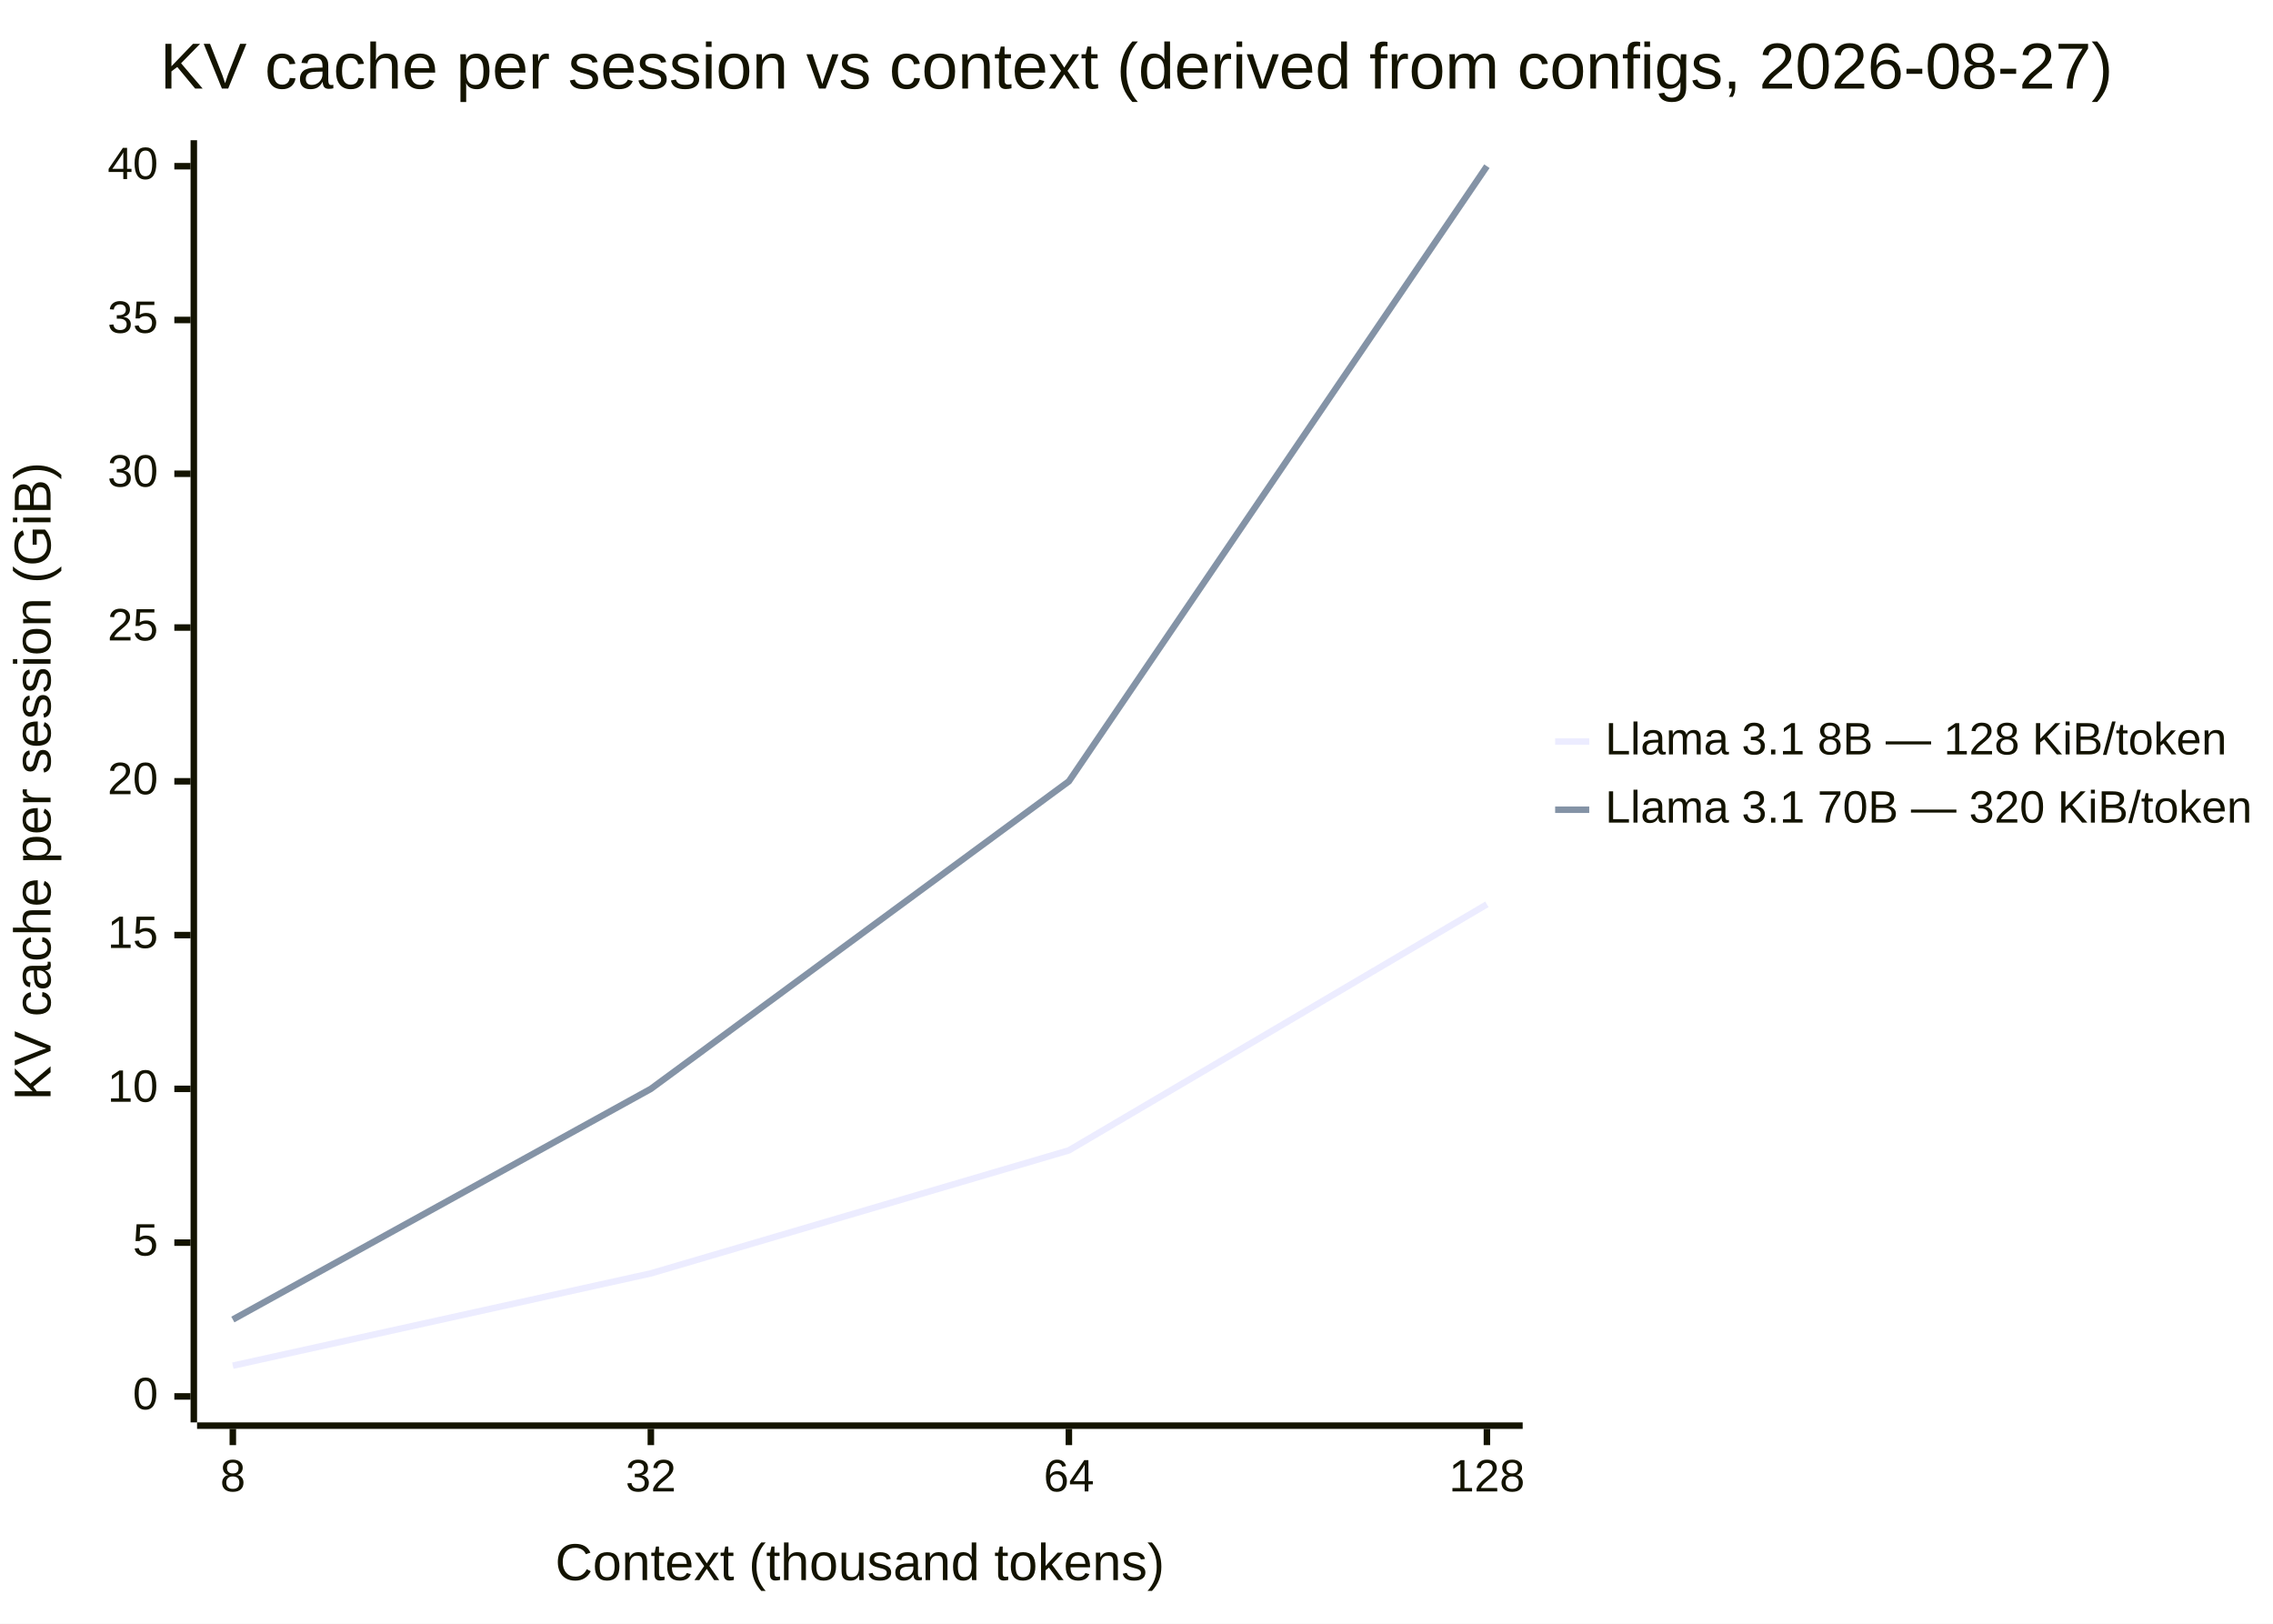
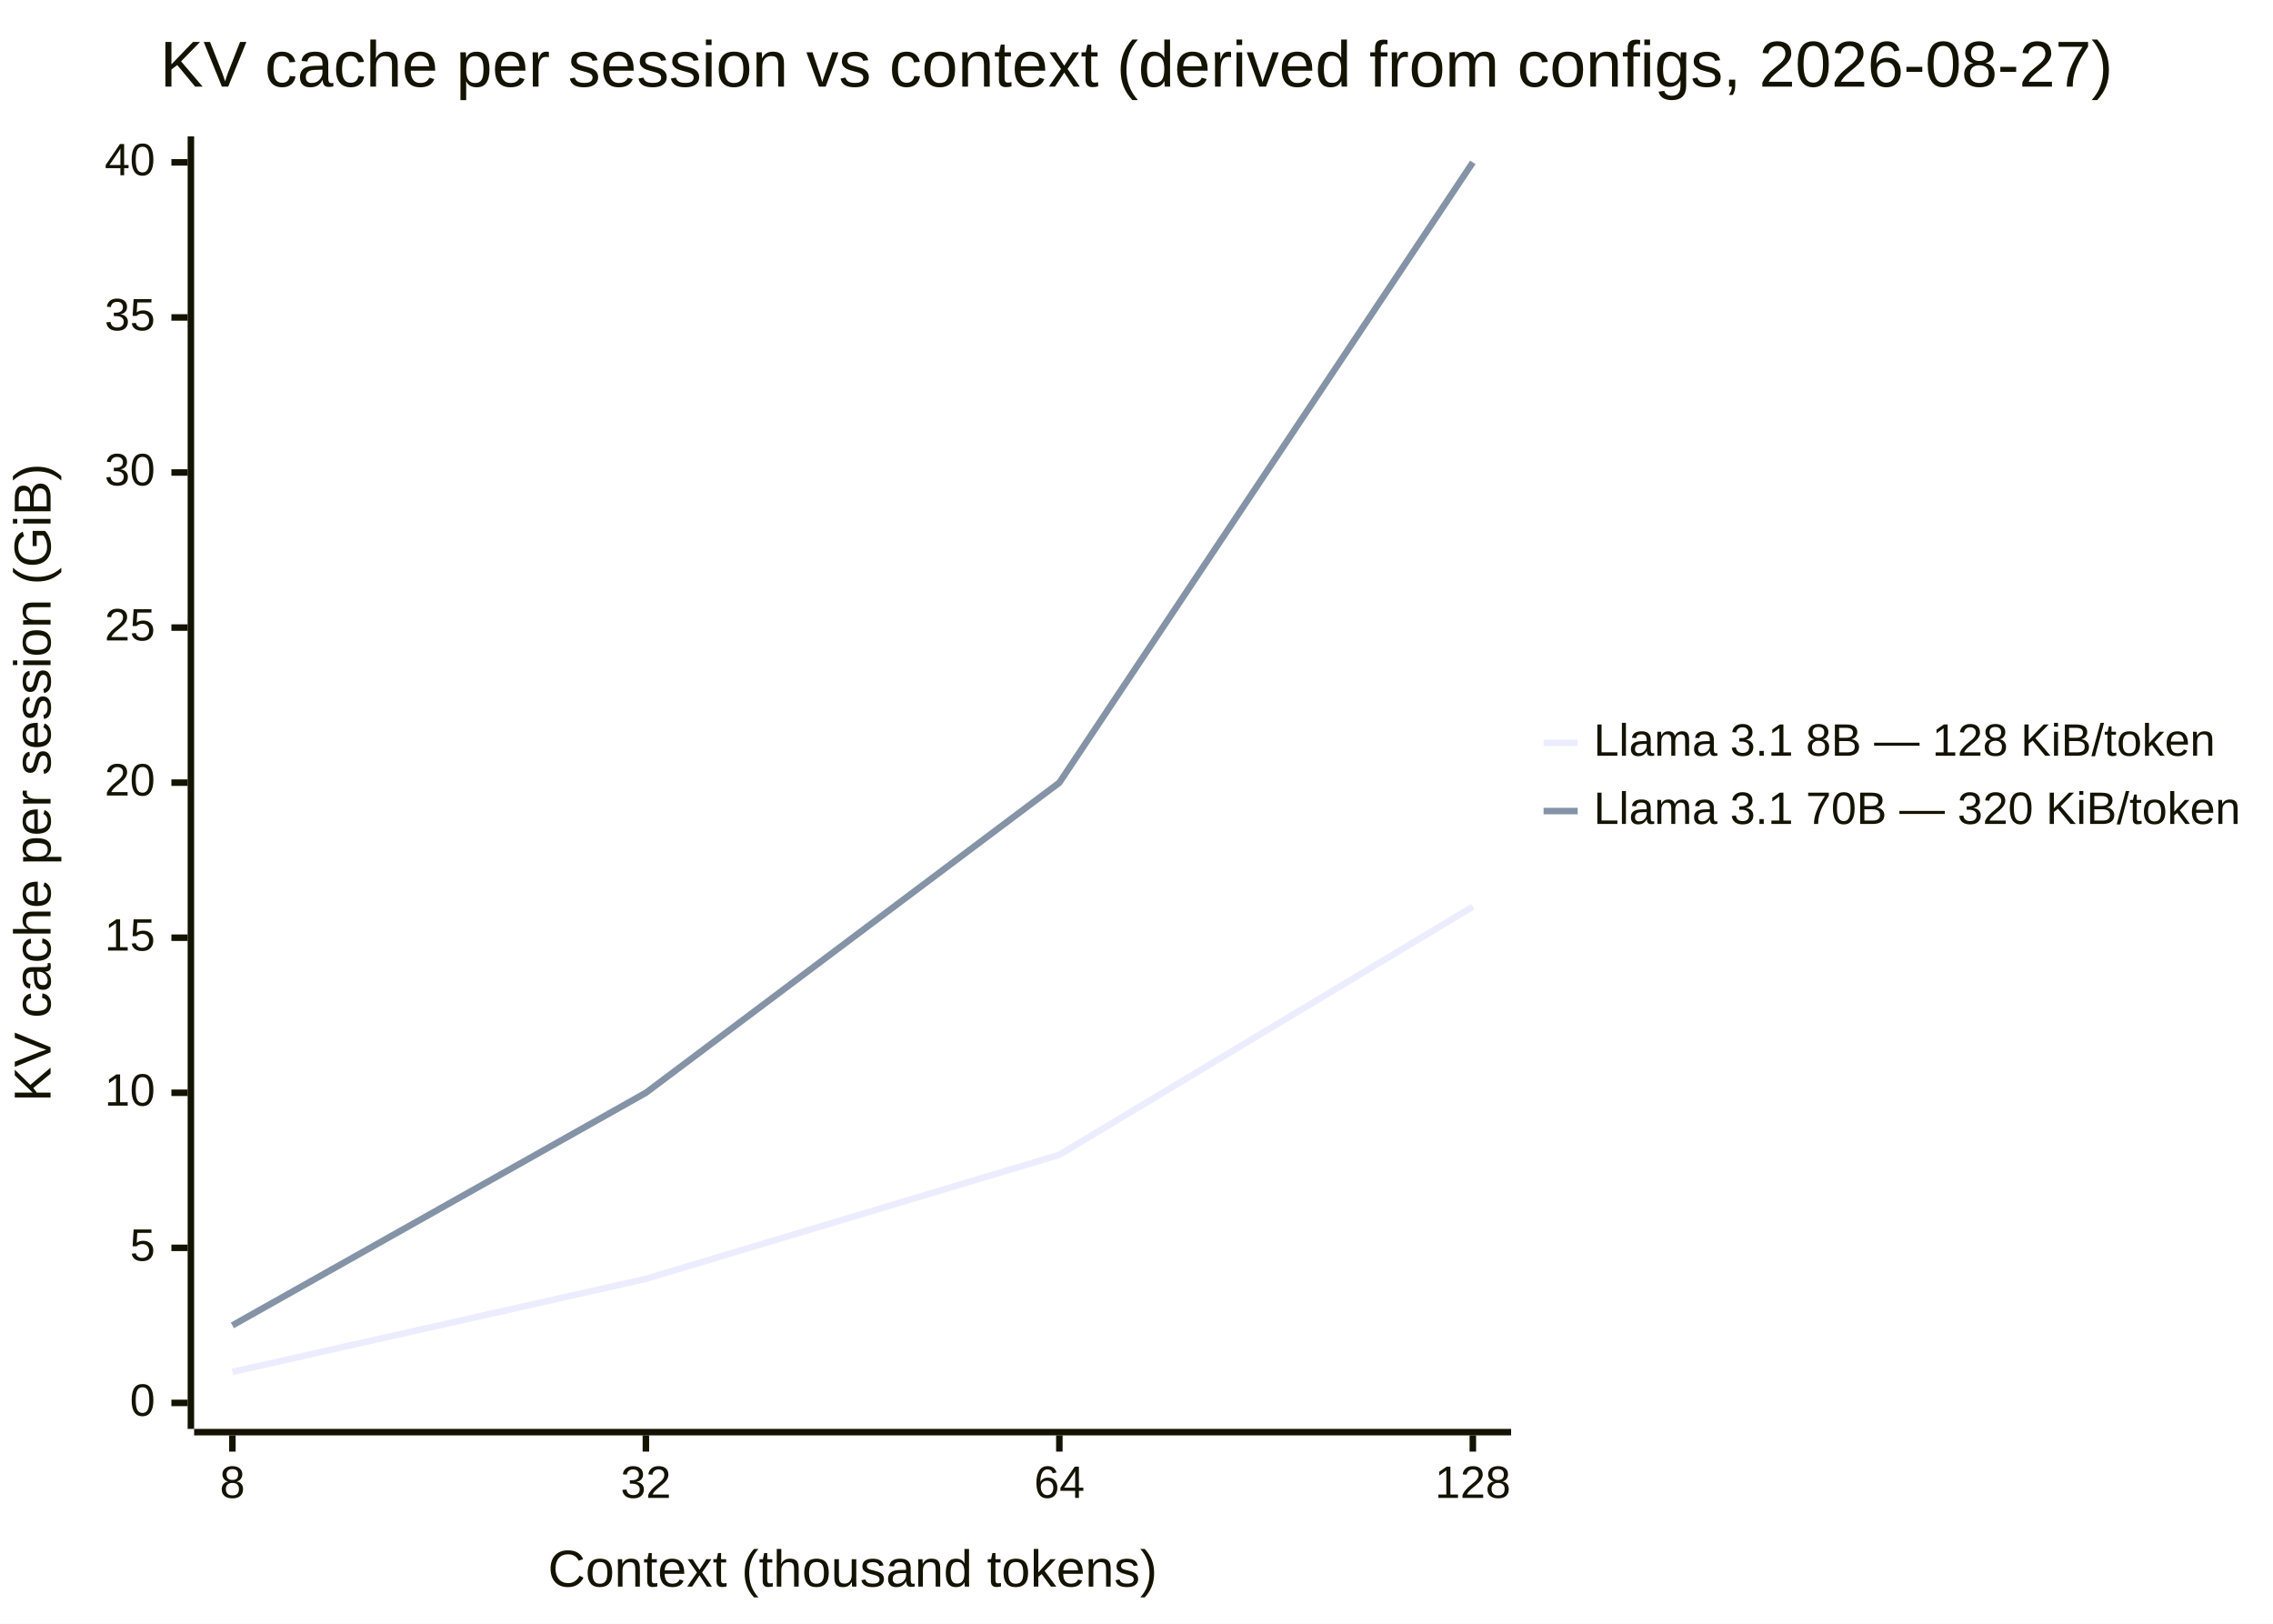
<svg xmlns="http://www.w3.org/2000/svg" id="my-svg" width="100%" style="max-width: 700px; background-color: transparent;" viewBox="0 0 700 500" role="graphics-document document" aria-roledescription="xychart">
  <style>#my-svg{font-family:"trebuchet ms",verdana,arial,sans-serif;font-size:16px;fill:#333;}@keyframes edge-animation-frame{from{stroke-dashoffset:0;}}@keyframes dash{to{stroke-dashoffset:0;}}#my-svg .edge-animation-slow{stroke-dasharray:9,5!important;stroke-dashoffset:900;animation:dash 50s linear infinite;stroke-linecap:round;}#my-svg .edge-animation-fast{stroke-dasharray:9,5!important;stroke-dashoffset:900;animation:dash 20s linear infinite;stroke-linecap:round;}#my-svg .error-icon{fill:#552222;}#my-svg .error-text{fill:#552222;stroke:#552222;}#my-svg .edge-thickness-normal{stroke-width:1px;}#my-svg .edge-thickness-thick{stroke-width:3.5px;}#my-svg .edge-pattern-solid{stroke-dasharray:0;}#my-svg .edge-thickness-invisible{stroke-width:0;fill:none;}#my-svg .edge-pattern-dashed{stroke-dasharray:3;}#my-svg .edge-pattern-dotted{stroke-dasharray:2;}#my-svg .marker{fill:#333333;stroke:#333333;}#my-svg .marker.cross{stroke:#333333;}#my-svg svg{font-family:"trebuchet ms",verdana,arial,sans-serif;font-size:16px;}#my-svg p{margin:0;}#my-svg .node .neo-node{stroke:#9370DB;}#my-svg [data-look="neo"].node rect,#my-svg [data-look="neo"].cluster rect,#my-svg [data-look="neo"].node polygon{stroke:#9370DB;filter:drop-shadow(1px 2px 2px rgba(185, 185, 185, 1));}#my-svg [data-look="neo"].swimlane.cluster rect{filter:none;}#my-svg [data-look="neo"].node path{stroke:#9370DB;stroke-width:1px;}#my-svg [data-look="neo"].node .outer-path{filter:drop-shadow(1px 2px 2px rgba(185, 185, 185, 1));}#my-svg [data-look="neo"].node .neo-line path{stroke:#9370DB;filter:none;}#my-svg [data-look="neo"].node circle{stroke:#9370DB;filter:drop-shadow(1px 2px 2px rgba(185, 185, 185, 1));}#my-svg [data-look="neo"].node circle .state-start{fill:#000000;}#my-svg [data-look="neo"].icon-shape .icon{fill:#9370DB;filter:drop-shadow(1px 2px 2px rgba(185, 185, 185, 1));}#my-svg [data-look="neo"].icon-shape .icon-neo path{stroke:#9370DB;filter:drop-shadow(1px 2px 2px rgba(185, 185, 185, 1));}#my-svg :root{--mermaid-font-family:"trebuchet ms",verdana,arial,sans-serif;}</style>
  <g />
  <g class="main">
    <rect width="700" height="500" class="background" fill="white" />
    <g class="chart-title">
-       <text x="0" y="0" fill="#131300" font-size="20" dominant-baseline="middle" text-anchor="middle" transform="translate(350, 21.58984) rotate(0)">KV cache per session vs context (derived from configs, 2026-08-27)</text>
+       <text x="0" y="0" fill="#131300" font-size="20" dominant-baseline="middle" text-anchor="middle" transform="translate(350, 21) rotate(0)">KV cache per session vs context (derived from configs, 2026-08-27)</text>
    </g>
    <g class="plot">
      <g class="line-plot-0">
-         <path d="M71.703,420.529L200.44,392.118L329.176,354.236L457.913,278.472" fill="none" stroke="#ECECFF" stroke-width="2" />
+         <path d="M71.572,422.45L198.908,393.8L326.244,355.6L453.579,279.2" fill="none" stroke="#ECECFF" stroke-width="2" />
      </g>
      <g class="line-plot-1">
-         <path d="M71.703,406.324L200.44,335.295L329.176,240.59L457.913,51.18" fill="none" stroke="#8493A6" stroke-width="2" />
+         <path d="M71.572,408.125L198.908,336.5L326.244,241L453.579,50" fill="none" stroke="#8493A6" stroke-width="2" />
      </g>
    </g>
    <g class="legend">
      <g class="markers">
-         <path d="M 478.928,228.34 L 489.428,228.34" fill="none" stroke="#ECECFF" stroke-width="2" />
-         <path d="M 478.928,249.34 L 489.428,249.34" fill="none" stroke="#8493A6" stroke-width="2" />
+         <path d="M 475.366,228.75 L 485.866,228.75" fill="none" stroke="#ECECFF" stroke-width="2" />
+         <path d="M 475.366,249.75 L 485.866,249.75" fill="none" stroke="#8493A6" stroke-width="2" />
      </g>
      <g class="label">
-         <text x="0" y="0" fill="#131300" font-size="14" dominant-baseline="middle" text-anchor="start" transform="translate(494.3281, 228.3398) rotate(0)">Llama 3.1 8B — 128 KiB/token</text>
-         <text x="0" y="0" fill="#131300" font-size="14" dominant-baseline="middle" text-anchor="start" transform="translate(494.3281, 249.3398) rotate(0)">Llama 3.1 70B — 320 KiB/token</text>
+         <text x="0" y="0" fill="#131300" font-size="14" dominant-baseline="middle" text-anchor="start" transform="translate(490.7656, 228.75) rotate(0)">Llama 3.1 8B — 128 KiB/token</text>
+         <text x="0" y="0" fill="#131300" font-size="14" dominant-baseline="middle" text-anchor="start" transform="translate(490.7656, 249.75) rotate(0)">Llama 3.1 70B — 320 KiB/token</text>
      </g>
    </g>
    <g class="bottom-axis">
      <g class="axis-line">
-         <path d="M 60.688,439 L 468.928,439" fill="none" stroke="#131300" stroke-width="2" />
+         <path d="M 59.786,441 L 465.366,441" fill="none" stroke="#131300" stroke-width="2" />
      </g>
      <g class="label">
-         <text x="0" y="0" fill="#131300" font-size="14" dominant-baseline="text-before-edge" text-anchor="middle" transform="translate(71.70313, 450) rotate(0)">8</text>
-         <text x="0" y="0" fill="#131300" font-size="14" dominant-baseline="text-before-edge" text-anchor="middle" transform="translate(200.4396, 450) rotate(0)">32</text>
-         <text x="0" y="0" fill="#131300" font-size="14" dominant-baseline="text-before-edge" text-anchor="middle" transform="translate(329.176, 450) rotate(0)">64</text>
-         <text x="0" y="0" fill="#131300" font-size="14" dominant-baseline="text-before-edge" text-anchor="middle" transform="translate(457.9125, 450) rotate(0)">128</text>
+         <text x="0" y="0" fill="#131300" font-size="14" dominant-baseline="text-before-edge" text-anchor="middle" transform="translate(71.57227, 452) rotate(0)">8</text>
+         <text x="0" y="0" fill="#131300" font-size="14" dominant-baseline="text-before-edge" text-anchor="middle" transform="translate(198.908, 452) rotate(0)">32</text>
+         <text x="0" y="0" fill="#131300" font-size="14" dominant-baseline="text-before-edge" text-anchor="middle" transform="translate(326.2438, 452) rotate(0)">64</text>
+         <text x="0" y="0" fill="#131300" font-size="14" dominant-baseline="text-before-edge" text-anchor="middle" transform="translate(453.5795, 452) rotate(0)">128</text>
      </g>
      <g class="ticks">
-         <path d="M 71.703,440 L 71.703,445" fill="none" stroke="#131300" stroke-width="2" />
-         <path d="M 200.44,440 L 200.44,445" fill="none" stroke="#131300" stroke-width="2" />
-         <path d="M 329.176,440 L 329.176,445" fill="none" stroke="#131300" stroke-width="2" />
-         <path d="M 457.913,440 L 457.913,445" fill="none" stroke="#131300" stroke-width="2" />
+         <path d="M 71.572,442 L 71.572,447" fill="none" stroke="#131300" stroke-width="2" />
+         <path d="M 198.908,442 L 198.908,447" fill="none" stroke="#131300" stroke-width="2" />
+         <path d="M 326.244,442 L 326.244,447" fill="none" stroke="#131300" stroke-width="2" />
+         <path d="M 453.579,442 L 453.579,447" fill="none" stroke="#131300" stroke-width="2" />
      </g>
      <g class="title">
-         <text x="0" y="0" fill="#131300" font-size="16" dominant-baseline="text-before-edge" text-anchor="middle" transform="translate(264.8078, 476) rotate(0)">Context (thousand tokens)</text>
+         <text x="0" y="0" fill="#131300" font-size="16" dominant-baseline="text-before-edge" text-anchor="middle" transform="translate(262.5759, 478) rotate(0)">Context (thousand tokens)</text>
      </g>
    </g>
    <g class="left-axis">
      <g class="axisl-line">
-         <path d="M 59.688,43.18 L 59.688,438" fill="none" stroke="#131300" stroke-width="2" />
+         <path d="M 58.786,42 L 58.786,440" fill="none" stroke="#131300" stroke-width="2" />
      </g>
      <g class="label">
-         <text x="0" y="0" fill="#131300" font-size="14" dominant-baseline="middle" text-anchor="end" transform="translate(48.6875, 51.17969) rotate(0)">40</text>
-         <text x="0" y="0" fill="#131300" font-size="14" dominant-baseline="middle" text-anchor="end" transform="translate(48.6875, 98.53223) rotate(0)">35</text>
-         <text x="0" y="0" fill="#131300" font-size="14" dominant-baseline="middle" text-anchor="end" transform="translate(48.6875, 145.8848) rotate(0)">30</text>
-         <text x="0" y="0" fill="#131300" font-size="14" dominant-baseline="middle" text-anchor="end" transform="translate(48.6875, 193.2373) rotate(0)">25</text>
-         <text x="0" y="0" fill="#131300" font-size="14" dominant-baseline="middle" text-anchor="end" transform="translate(48.6875, 240.5898) rotate(0)">20</text>
-         <text x="0" y="0" fill="#131300" font-size="14" dominant-baseline="middle" text-anchor="end" transform="translate(48.6875, 287.9424) rotate(0)">15</text>
-         <text x="0" y="0" fill="#131300" font-size="14" dominant-baseline="middle" text-anchor="end" transform="translate(48.6875, 335.2949) rotate(0)">10</text>
-         <text x="0" y="0" fill="#131300" font-size="14" dominant-baseline="middle" text-anchor="end" transform="translate(48.6875, 382.6475) rotate(0)">5</text>
-         <text x="0" y="0" fill="#131300" font-size="14" dominant-baseline="middle" text-anchor="end" transform="translate(48.6875, 430) rotate(0)">0</text>
+         <text x="0" y="0" fill="#131300" font-size="14" dominant-baseline="middle" text-anchor="end" transform="translate(47.78613, 50) rotate(0)">40</text>
+         <text x="0" y="0" fill="#131300" font-size="14" dominant-baseline="middle" text-anchor="end" transform="translate(47.78613, 97.75) rotate(0)">35</text>
+         <text x="0" y="0" fill="#131300" font-size="14" dominant-baseline="middle" text-anchor="end" transform="translate(47.78613, 145.5) rotate(0)">30</text>
+         <text x="0" y="0" fill="#131300" font-size="14" dominant-baseline="middle" text-anchor="end" transform="translate(47.78613, 193.25) rotate(0)">25</text>
+         <text x="0" y="0" fill="#131300" font-size="14" dominant-baseline="middle" text-anchor="end" transform="translate(47.78613, 241) rotate(0)">20</text>
+         <text x="0" y="0" fill="#131300" font-size="14" dominant-baseline="middle" text-anchor="end" transform="translate(47.78613, 288.75) rotate(0)">15</text>
+         <text x="0" y="0" fill="#131300" font-size="14" dominant-baseline="middle" text-anchor="end" transform="translate(47.78613, 336.5) rotate(0)">10</text>
+         <text x="0" y="0" fill="#131300" font-size="14" dominant-baseline="middle" text-anchor="end" transform="translate(47.78613, 384.25) rotate(0)">5</text>
+         <text x="0" y="0" fill="#131300" font-size="14" dominant-baseline="middle" text-anchor="end" transform="translate(47.78613, 432) rotate(0)">0</text>
      </g>
      <g class="ticks">
-         <path d="M 58.688,51.18 L 53.688,51.18" fill="none" stroke="#131300" stroke-width="2" />
-         <path d="M 58.688,98.532 L 53.688,98.532" fill="none" stroke="#131300" stroke-width="2" />
-         <path d="M 58.688,145.885 L 53.688,145.885" fill="none" stroke="#131300" stroke-width="2" />
-         <path d="M 58.688,193.237 L 53.688,193.237" fill="none" stroke="#131300" stroke-width="2" />
-         <path d="M 58.688,240.59 L 53.688,240.59" fill="none" stroke="#131300" stroke-width="2" />
-         <path d="M 58.688,287.942 L 53.688,287.942" fill="none" stroke="#131300" stroke-width="2" />
-         <path d="M 58.688,335.295 L 53.688,335.295" fill="none" stroke="#131300" stroke-width="2" />
-         <path d="M 58.688,382.647 L 53.688,382.647" fill="none" stroke="#131300" stroke-width="2" />
-         <path d="M 58.688,430 L 53.688,430" fill="none" stroke="#131300" stroke-width="2" />
+         <path d="M 57.786,50 L 52.786,50" fill="none" stroke="#131300" stroke-width="2" />
+         <path d="M 57.786,97.75 L 52.786,97.75" fill="none" stroke="#131300" stroke-width="2" />
+         <path d="M 57.786,145.5 L 52.786,145.5" fill="none" stroke="#131300" stroke-width="2" />
+         <path d="M 57.786,193.25 L 52.786,193.25" fill="none" stroke="#131300" stroke-width="2" />
+         <path d="M 57.786,241 L 52.786,241" fill="none" stroke="#131300" stroke-width="2" />
+         <path d="M 57.786,288.75 L 52.786,288.75" fill="none" stroke="#131300" stroke-width="2" />
+         <path d="M 57.786,336.5 L 52.786,336.5" fill="none" stroke="#131300" stroke-width="2" />
+         <path d="M 57.786,384.25 L 52.786,384.25" fill="none" stroke="#131300" stroke-width="2" />
+         <path d="M 57.786,432 L 52.786,432" fill="none" stroke="#131300" stroke-width="2" />
      </g>
      <g class="title">
-         <text x="0" y="0" fill="#131300" font-size="16" dominant-baseline="text-before-edge" text-anchor="middle" transform="translate(5, 240.5898) rotate(270)">KV cache per session (GiB)</text>
+         <text x="0" y="0" fill="#131300" font-size="16" dominant-baseline="text-before-edge" text-anchor="middle" transform="translate(5, 241) rotate(270)">KV cache per session (GiB)</text>
      </g>
    </g>
  </g>
  <g class="mermaid-tmp-group" />
</svg>
